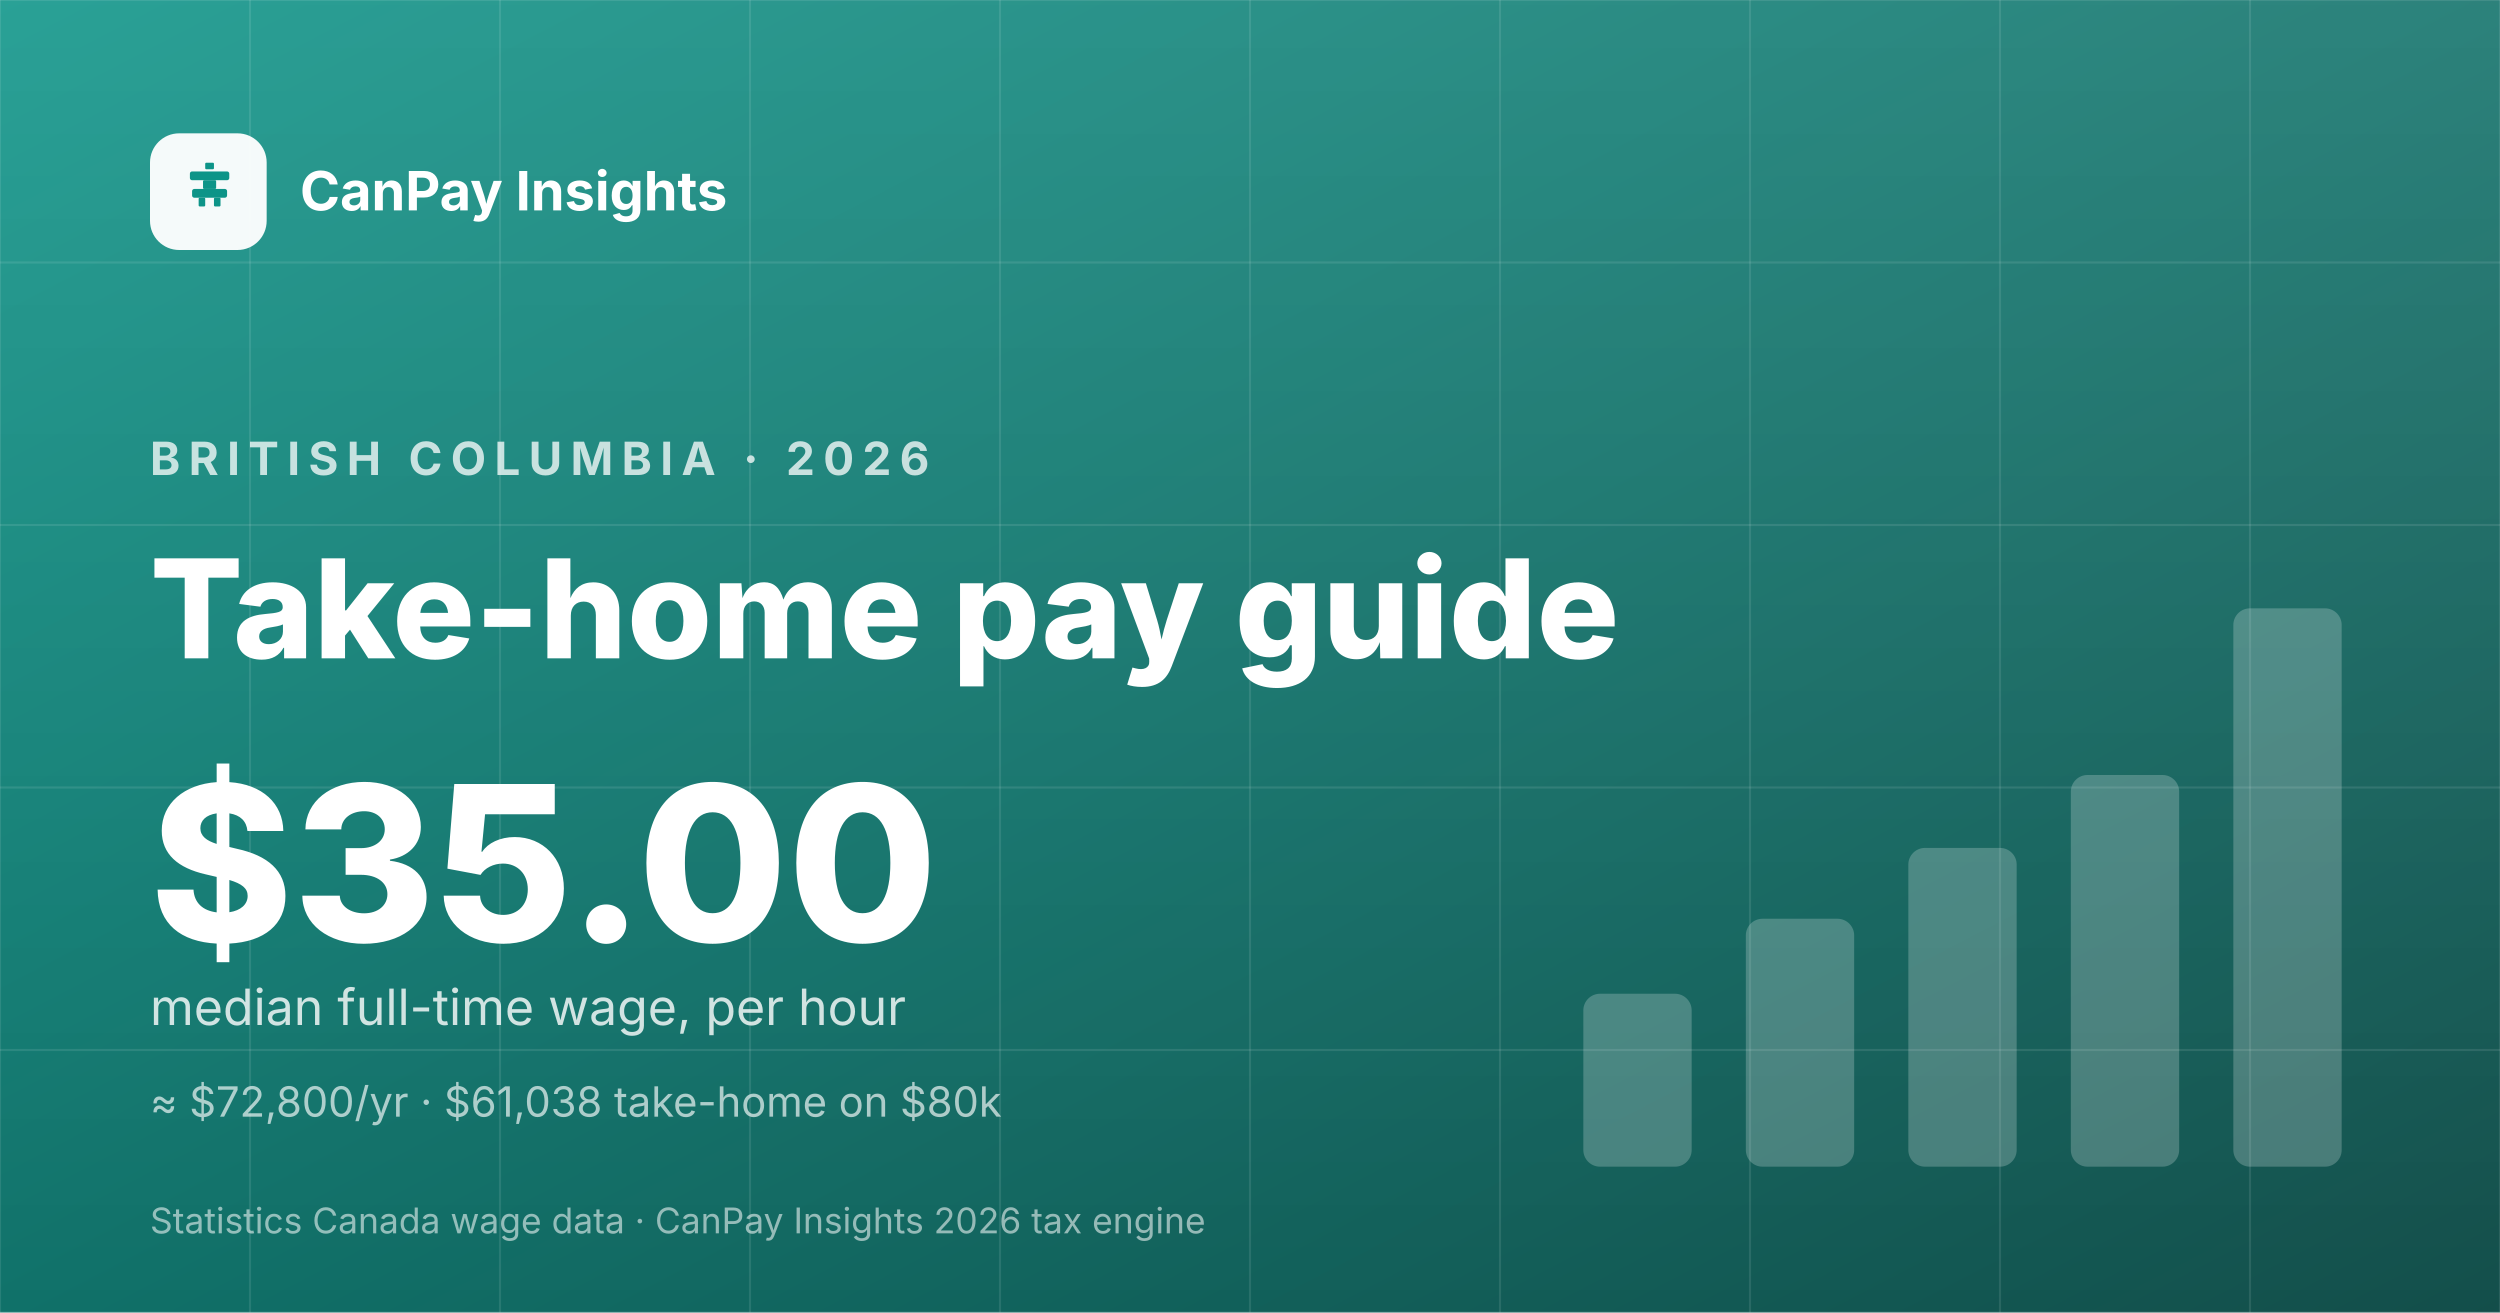
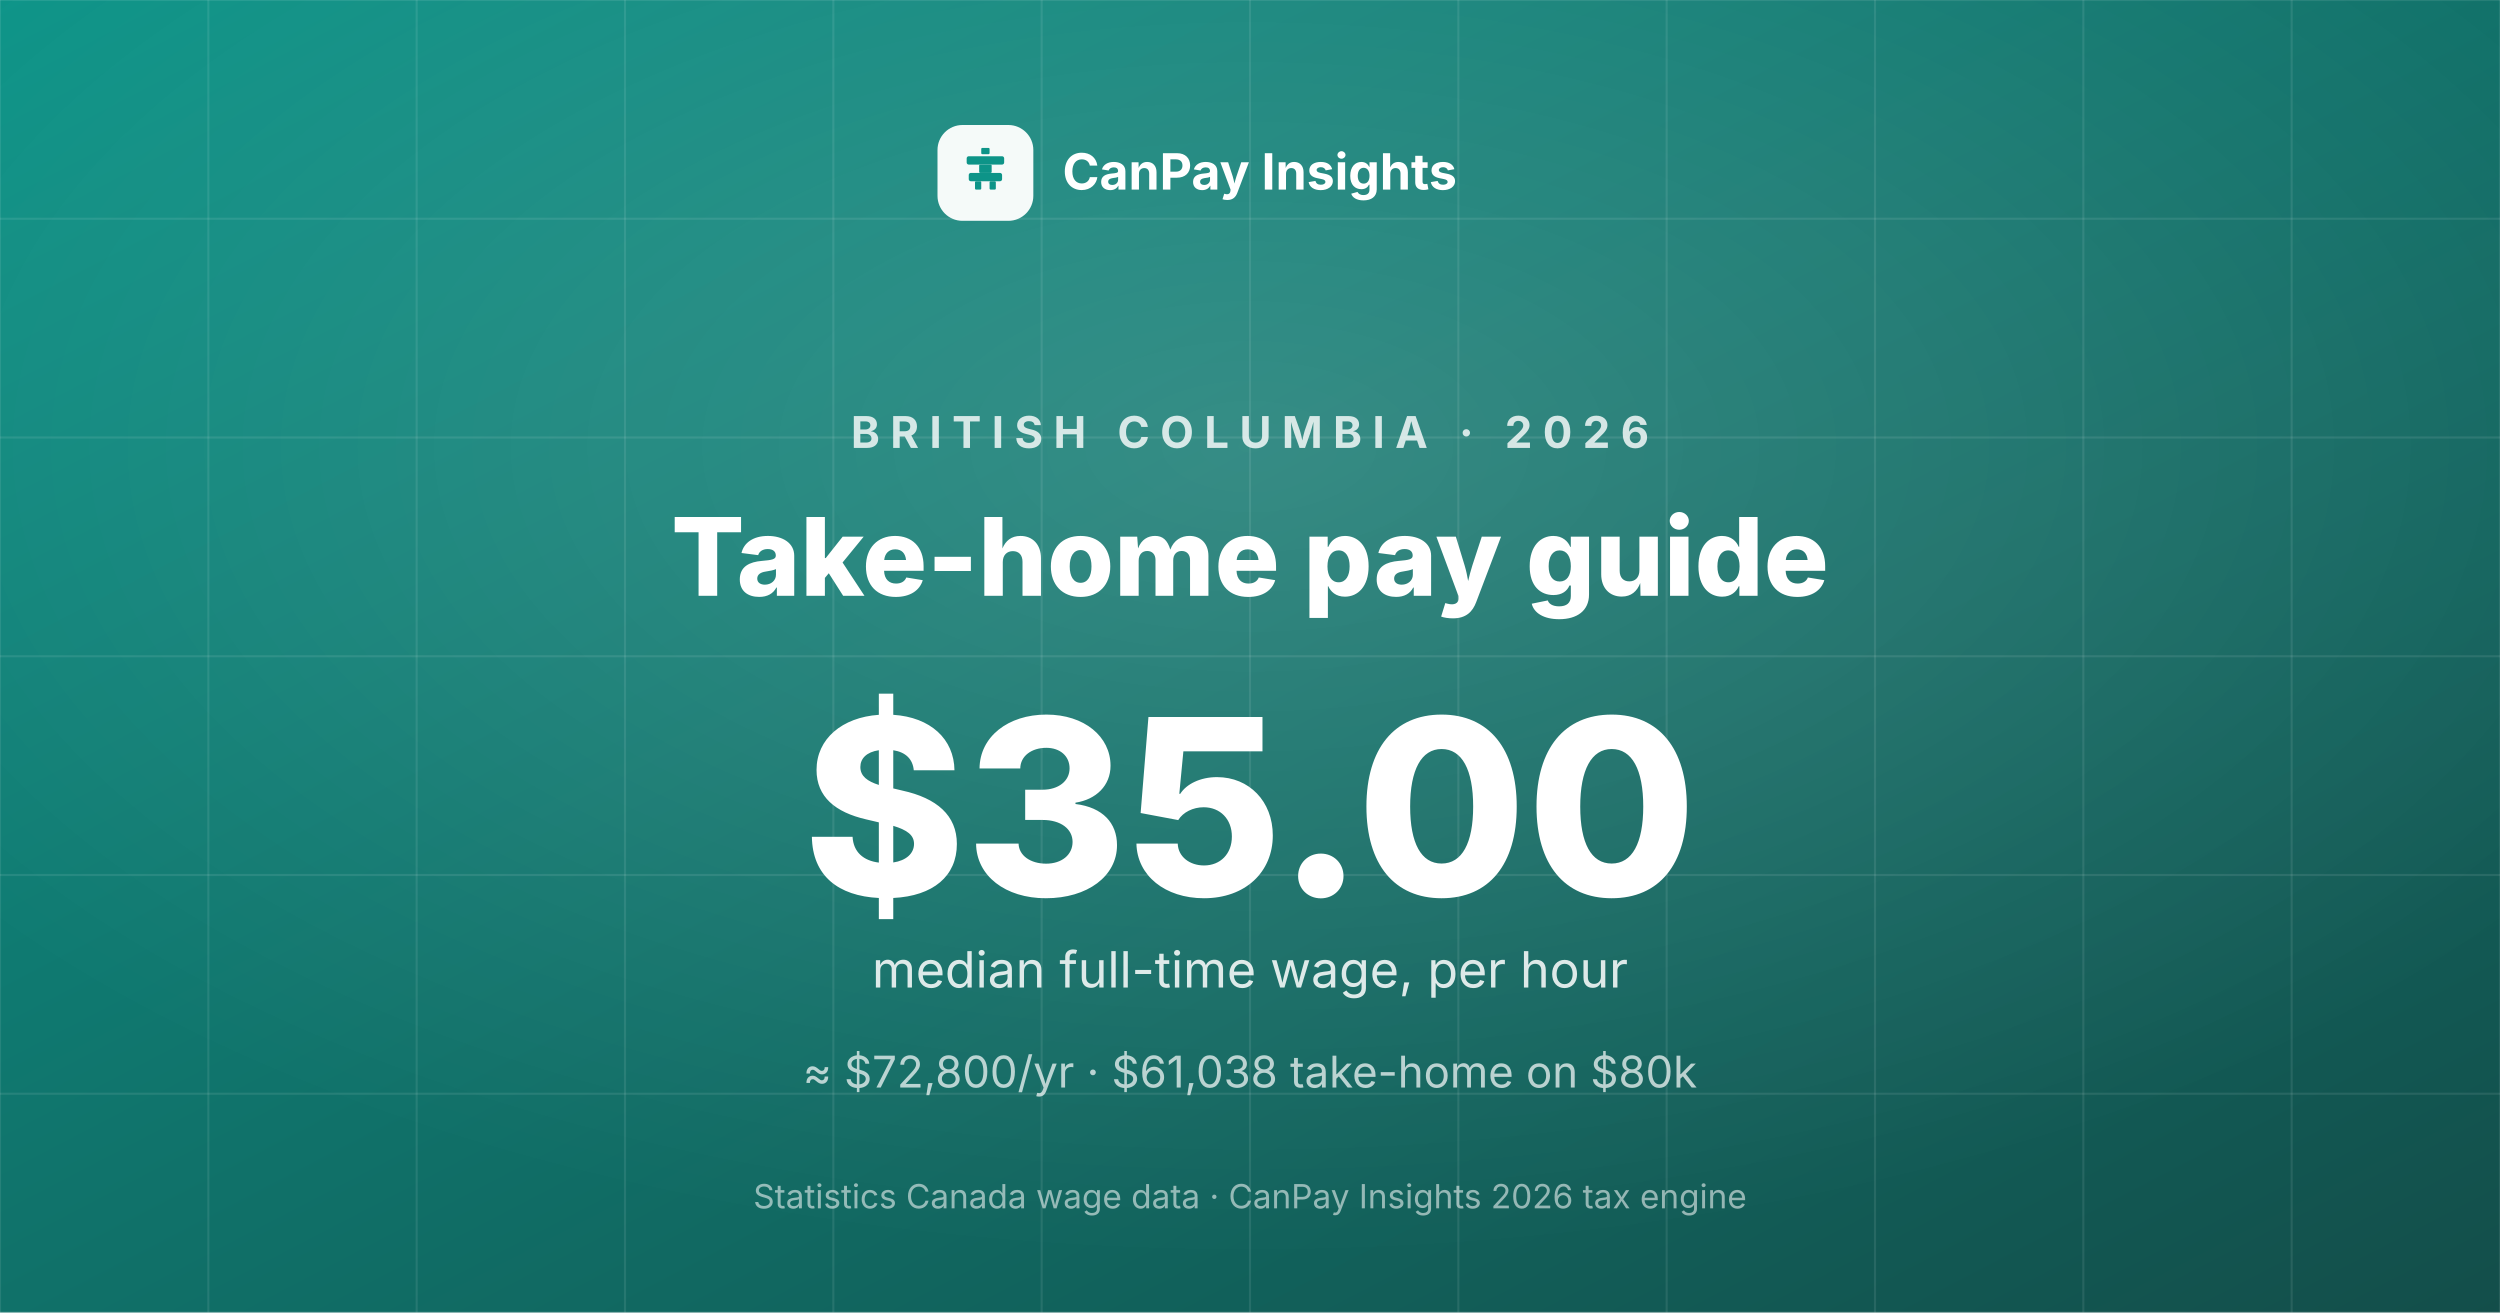
<svg xmlns="http://www.w3.org/2000/svg" viewBox="0 0 1200 630" width="1200" height="630" role="img" aria-label="British Columbia take-home pay guide 2026">
  <defs>
    <linearGradient id="bg" x1="0" y1="0" x2="1" y2="1">
      <stop offset="0%" stop-color="#0d9488" />
      <stop offset="100%" stop-color="#134e4a" />
    </linearGradient>
-     <linearGradient id="fade" x1="0" y1="0" x2="0" y2="1">
-       <stop offset="0%" stop-color="#ffffff" stop-opacity="0.12" />
+     <radialGradient id="spot" cx="50%" cy="34%" r="62%">
+       <stop offset="0%" stop-color="#ffffff" stop-opacity="0.16" />
      <stop offset="100%" stop-color="#ffffff" stop-opacity="0" />
-     </linearGradient>
+     </radialGradient>
  </defs>
  <rect width="1200" height="630" fill="url(#bg)" />
-   <rect width="1200" height="630" fill="url(#fade)" />
-   <g stroke="#ffffff" stroke-opacity="0.10" stroke-width="1">
+   <rect width="1200" height="630" fill="url(#spot)" />
+   <g stroke="#ffffff" stroke-opacity="0.09" stroke-width="1">
    <line x1="0" y1="0" x2="0" y2="630" />
-     <line x1="120" y1="0" x2="120" y2="630" />
-     <line x1="240" y1="0" x2="240" y2="630" />
-     <line x1="360" y1="0" x2="360" y2="630" />
-     <line x1="480" y1="0" x2="480" y2="630" />
+     <line x1="100" y1="0" x2="100" y2="630" />
+     <line x1="200" y1="0" x2="200" y2="630" />
+     <line x1="300" y1="0" x2="300" y2="630" />
+     <line x1="400" y1="0" x2="400" y2="630" />
+     <line x1="500" y1="0" x2="500" y2="630" />
    <line x1="600" y1="0" x2="600" y2="630" />
-     <line x1="720" y1="0" x2="720" y2="630" />
-     <line x1="840" y1="0" x2="840" y2="630" />
-     <line x1="960" y1="0" x2="960" y2="630" />
-     <line x1="1080" y1="0" x2="1080" y2="630" />
+     <line x1="700" y1="0" x2="700" y2="630" />
+     <line x1="800" y1="0" x2="800" y2="630" />
+     <line x1="900" y1="0" x2="900" y2="630" />
+     <line x1="1000" y1="0" x2="1000" y2="630" />
+     <line x1="1100" y1="0" x2="1100" y2="630" />
    <line x1="1200" y1="0" x2="1200" y2="630" />
    <line x1="0" y1="0" x2="1200" y2="0" />
-     <line x1="0" y1="126" x2="1200" y2="126" />
-     <line x1="0" y1="252" x2="1200" y2="252" />
-     <line x1="0" y1="378" x2="1200" y2="378" />
-     <line x1="0" y1="504" x2="1200" y2="504" />
+     <line x1="0" y1="105" x2="1200" y2="105" />
+     <line x1="0" y1="210" x2="1200" y2="210" />
+     <line x1="0" y1="315" x2="1200" y2="315" />
+     <line x1="0" y1="420" x2="1200" y2="420" />
+     <line x1="0" y1="525" x2="1200" y2="525" />
    <line x1="0" y1="630" x2="1200" y2="630" />
  </g>
-   <g opacity="0.22">
-     <rect x="760" y="477" width="52" height="83" rx="8" fill="#ffffff" />
-     <rect x="838" y="441" width="52" height="119" rx="8" fill="#ffffff" />
-     <rect x="916" y="407" width="52" height="153" rx="8" fill="#ffffff" />
-     <rect x="994" y="372" width="52" height="188" rx="8" fill="#ffffff" />
-     <rect x="1072" y="292" width="52" height="268" rx="8" fill="#ffffff" />
+   <g transform="translate(600,0)" text-anchor="middle" font-family="Inter,Helvetica,Arial,sans-serif">
+     <g transform="translate(-150,60)">
+       <rect width="46" height="46" rx="12" fill="#ffffff" fill-opacity="0.95" />
+       <g transform="translate(11,9) scale(1)" fill="#0d9488">
+         <rect x="10" y="2" width="4" height="3" rx="0.5" />
+         <path d="M4 6h16a1 1 0 0 1 1 1v2a1 1 0 0 1-1 1H4a1 1 0 0 1-1-1V7a1 1 0 0 1 1-1z" />
+         <rect x="9" y="10" width="6" height="4" rx="0.5" />
+         <path d="M5 14h14a1 1 0 0 1 1 1v2a1 1 0 0 1-1 1H5a1 1 0 0 1-1-1v-2a1 1 0 0 1 1-1z" />
+         <rect x="7" y="18" width="3" height="4" rx="0.5" />
+         <rect x="14" y="18" width="3" height="4" rx="0.5" />
+       </g>
+       <text x="60" y="31" font-size="24" font-weight="700" fill="#ffffff" text-anchor="start">CanPay Insights</text>
+     </g>
+     <text y="215" font-size="21" font-weight="700" letter-spacing="5" fill="#ffffff" fill-opacity="0.8">BRITISH COLUMBIA · 2026</text>
+     <text y="286" font-size="52" font-weight="800" fill="#ffffff">Take-home pay guide</text>
+     <text y="430" font-size="118" font-weight="800" fill="#ffffff">$35.00</text>
+     <text y="474" font-size="24" fill="#ffffff" fill-opacity="0.85">median full-time wage, per hour</text>
+     <text y="522" font-size="21" fill="#ffffff" fill-opacity="0.7">≈ $72,800/yr · $61,038 take-home on $80k</text>
+     <text y="580" font-size="16" fill="#ffffff" fill-opacity="0.55">Statistics Canada wage data · CanPay Insights 2026 tax engine</text>
  </g>
-   <g transform="translate(72,64)">
-     <rect width="56" height="56" rx="14" fill="#ffffff" fill-opacity="0.95" />
-     <g transform="translate(16,12) scale(1.05)" fill="#0d9488">
-       <rect x="10" y="2" width="4" height="3" rx="0.5" />
-       <path d="M4 6h16a1 1 0 0 1 1 1v2a1 1 0 0 1-1 1H4a1 1 0 0 1-1-1V7a1 1 0 0 1 1-1z" />
-       <rect x="9" y="10" width="6" height="4" rx="0.5" />
-       <path d="M5 14h14a1 1 0 0 1 1 1v2a1 1 0 0 1-1 1H5a1 1 0 0 1-1-1v-2a1 1 0 0 1 1-1z" />
-       <rect x="7" y="18" width="3" height="4" rx="0.5" />
-       <rect x="14" y="18" width="3" height="4" rx="0.5" />
-     </g>
-     <text x="72" y="37" font-family="Inter,Helvetica,Arial,sans-serif" font-size="26" font-weight="700" fill="#ffffff">CanPay Insights</text>
-   </g>
-   <text x="72" y="228" font-family="Inter,Helvetica,Arial,sans-serif" font-size="22" font-weight="700" letter-spacing="4" fill="#ffffff" fill-opacity="0.75">BRITISH COLUMBIA · 2026</text>
-   <text x="72" y="316" font-family="Inter,Helvetica,Arial,sans-serif" font-size="66" font-weight="800" fill="#ffffff">Take-home pay guide</text>
-   <text x="72" y="452" font-family="Inter,Helvetica,Arial,sans-serif" font-size="104" font-weight="800" fill="#ffffff">$35.00</text>
-   <text x="72" y="492" font-family="Inter,Helvetica,Arial,sans-serif" font-size="24" fill="#ffffff" fill-opacity="0.8">median full-time wage, per hour</text>
-   <text x="72" y="536" font-family="Inter,Helvetica,Arial,sans-serif" font-size="20" fill="#ffffff" fill-opacity="0.65">≈ $72,800/yr · $61,038 take-home on $80k</text>
-   <text x="72" y="592" font-family="Inter,Helvetica,Arial,sans-serif" font-size="17" fill="#ffffff" fill-opacity="0.55">Statistics Canada wage data · CanPay Insights 2026 tax engine</text>
</svg>
